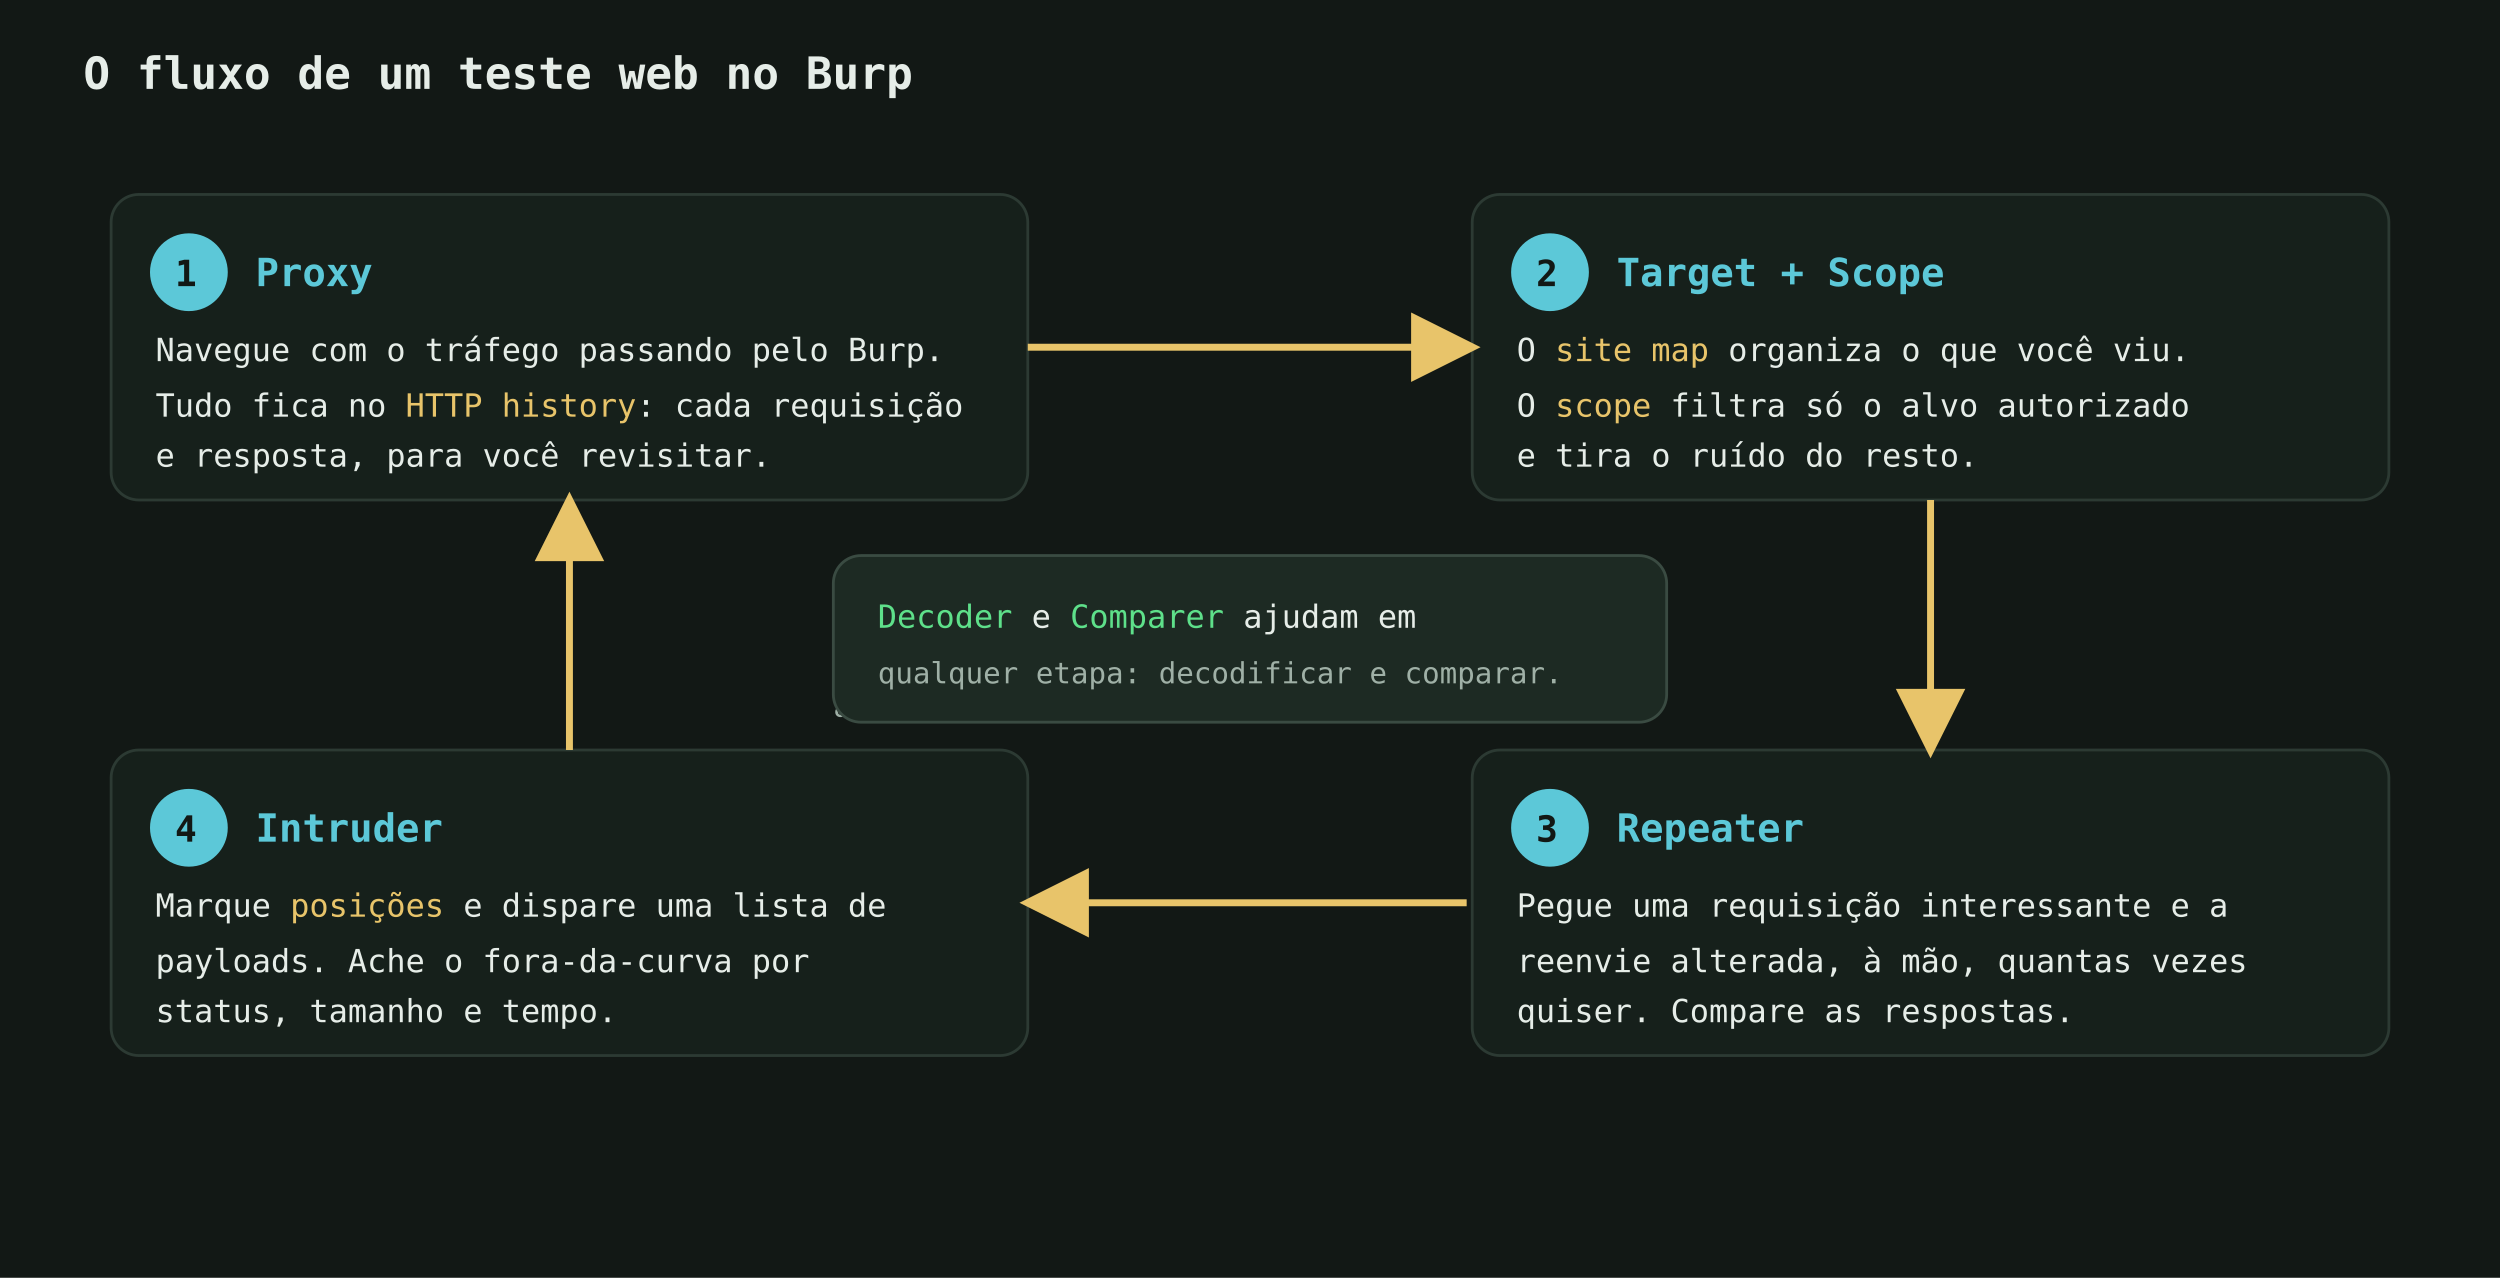
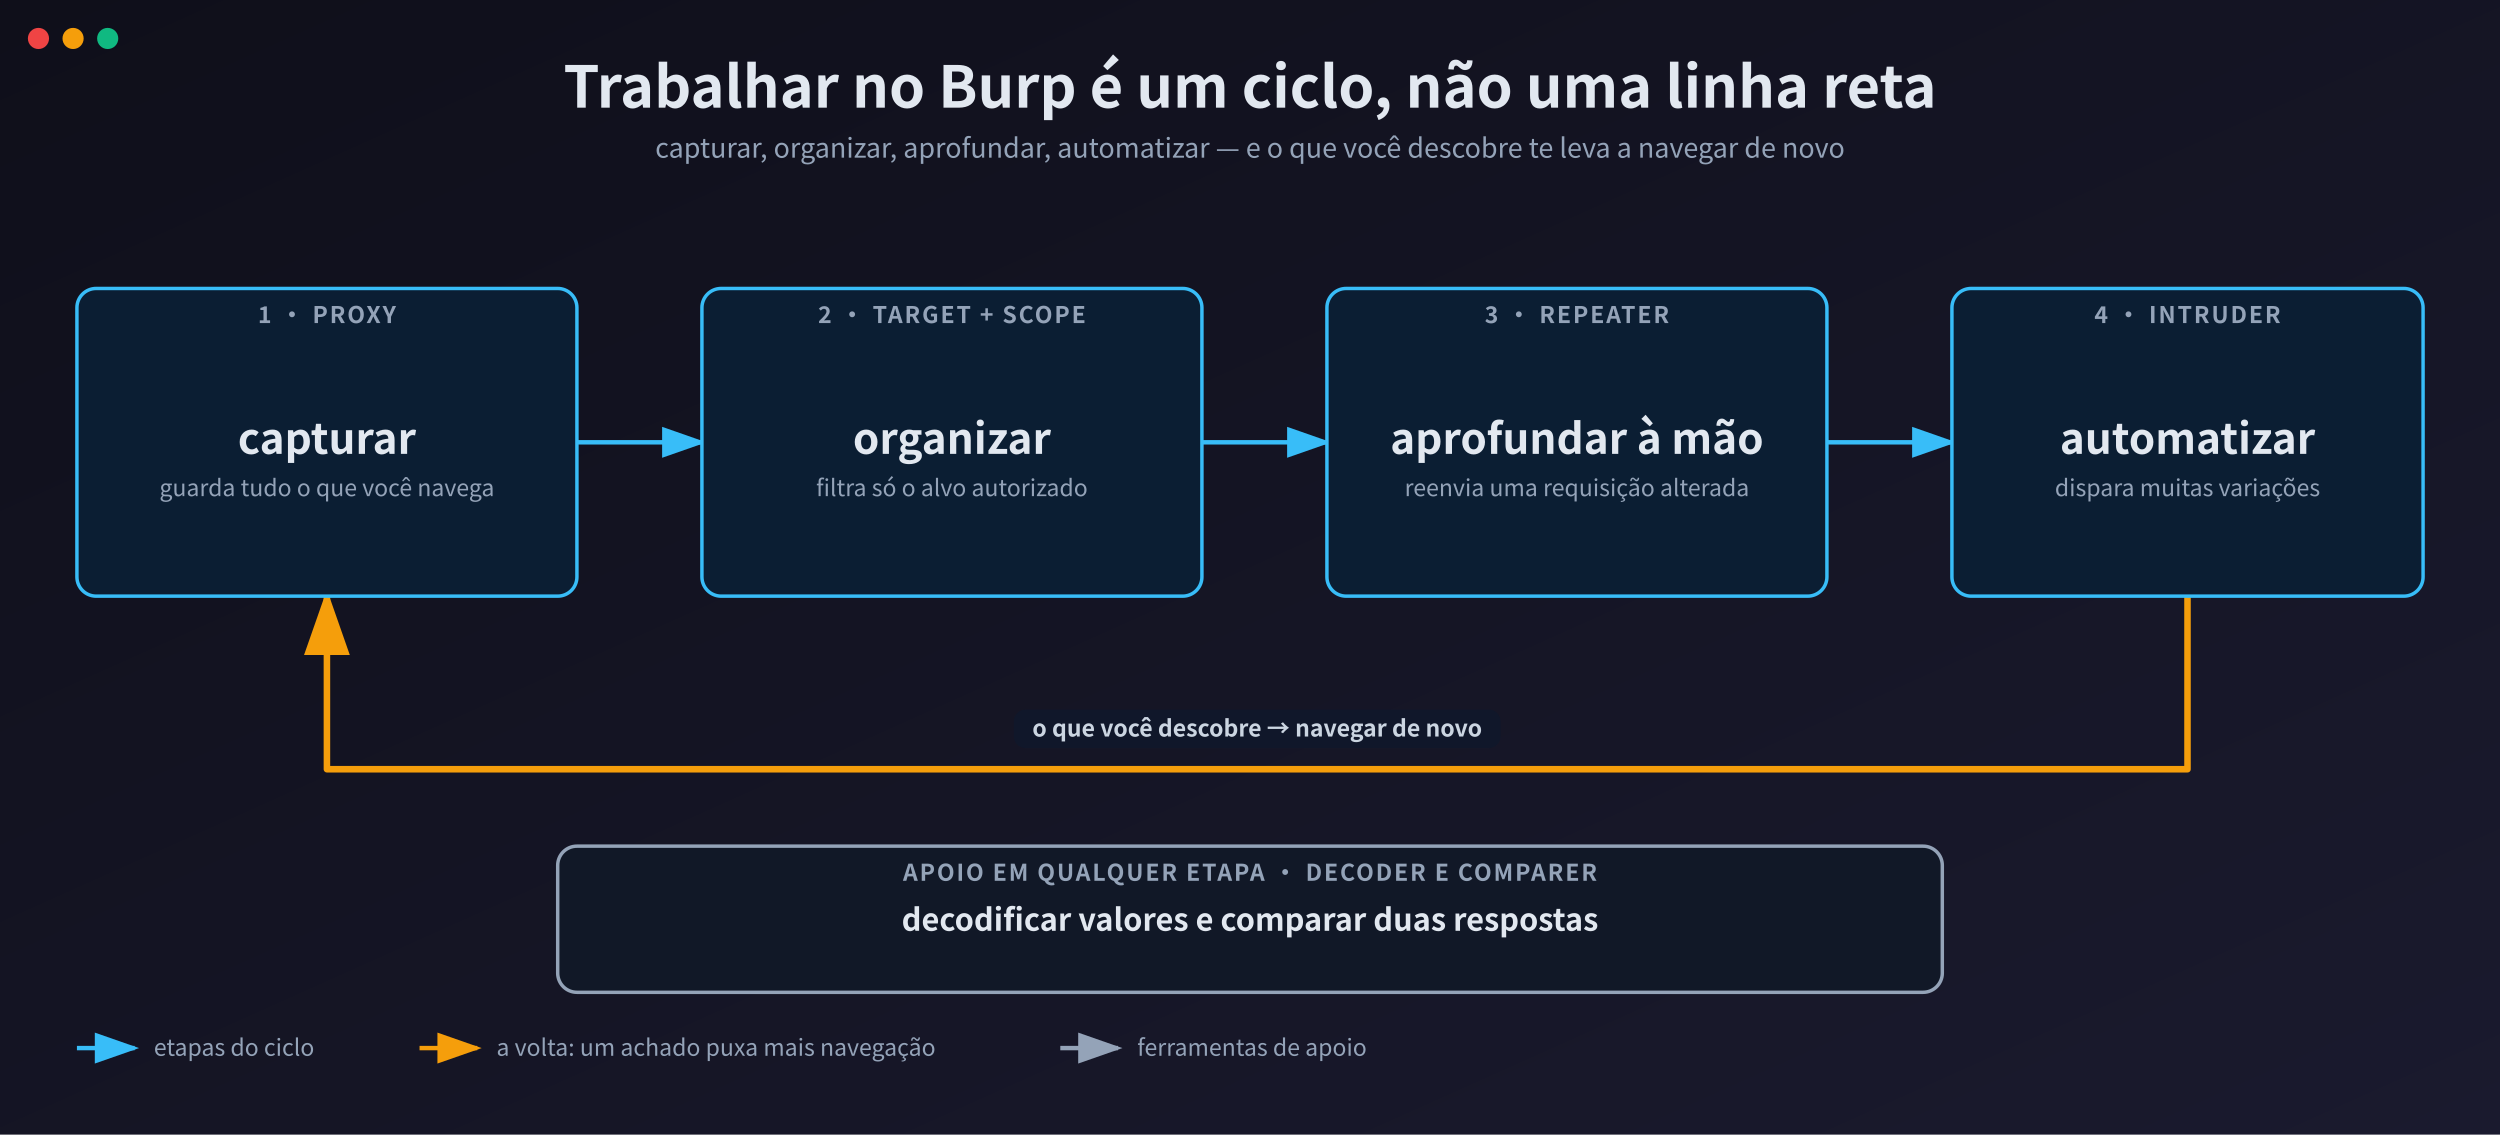
- <svg xmlns="http://www.w3.org/2000/svg" viewBox="0 0 900 460" role="img" aria-labelledby="t d">
-   <style>
-     text { font-family: ui-monospace, "DejaVu Sans Mono", Menlo, Consolas, monospace; fill: #e6ede8; }
-     .t { font-size: 16px; font-weight: 700; }
-     .h { font-size: 14px; font-weight: 700; fill: #5cc8d8; }
-     .n { font-size: 13px; font-weight: 700; fill: #121815; }
-     .b { font-size: 11.5px; }
-     .s { font-size: 10.5px; fill: #9fb0a6; }
-     .flow { stroke: #e8c46a; stroke-width: 2.5; marker-end: url(#ay); fill: none; }
-   </style>
+ <svg xmlns="http://www.w3.org/2000/svg" viewBox="0 0 1300 590" width="1300" height="590" data-generator="fireworks-tech-graph" data-schema-version="1" data-text-metrics="heuristic-v1" data-style-id="2" data-visual-theme="Dark Terminal" data-diagram-type="architecture" data-motion-scene="" data-semantic-profile="generic" data-semantic-valid="true" data-quality-profile="standard" data-max-bends-per-edge="12" data-max-total-bends="100" data-max-route-stretch="5.0" data-max-bridged-crossings="8" data-min-node-gap="0.0" data-min-container-gutter="0.0" data-min-label-clearance="2.0" data-min-segment-length="0.0">
  <defs>
-     <marker id="ay" markerWidth="10" markerHeight="10" refX="8" refY="5" orient="auto">
-       <path d="M0,0 L10,5 L0,10 z" fill="#e8c46a" />
+     <marker id="arrowA" markerWidth="10" markerHeight="7" refX="9" refY="3.5" orient="auto">
+       <polygon points="0 0, 10 3.5, 0 7" fill="#a855f7" />
    </marker>
+     <marker id="arrowB" markerWidth="10" markerHeight="7" refX="9" refY="3.5" orient="auto">
+       <polygon points="0 0, 10 3.5, 0 7" fill="#22c55e" />
+     </marker>
+     <marker id="arrowC" markerWidth="10" markerHeight="7" refX="9" refY="3.5" orient="auto">
+       <polygon points="0 0, 10 3.5, 0 7" fill="#38bdf8" />
+     </marker>
+     <marker id="arrowE" markerWidth="10" markerHeight="7" refX="9" refY="3.5" orient="auto">
+       <polygon points="0 0, 10 3.5, 0 7" fill="#fb7185" />
+     </marker>
+     <marker id="arrowF" markerWidth="10" markerHeight="7" refX="9" refY="3.5" orient="auto">
+       <polygon points="0 0, 10 3.5, 0 7" fill="#f59e0b" />
+     </marker>
+     <marker id="arrowG" markerWidth="10" markerHeight="7" refX="9" refY="3.5" orient="auto">
+       <polygon points="0 0, 10 3.5, 0 7" fill="#f97316" />
+     </marker>
+     <marker id="arrowH" markerWidth="10" markerHeight="7" refX="9" refY="3.5" orient="auto">
+       <polygon points="0 0, 10 3.5, 0 7" fill="#94a3b8" />
+     </marker>
+     <linearGradient id="terminalGradient" x1="0%" y1="0%" x2="100%" y2="100%">
+       <stop offset="0%" stop-color="#0f0f1a" />
+       <stop offset="100%" stop-color="#1a1a2e" />
+     </linearGradient>
+     <filter id="glowBlue" x="-30%" y="-30%" width="160%" height="160%">
+       <feDropShadow dx="0" dy="0" stdDeviation="5" flood-color="#3b82f6" flood-opacity="0.65" />
+     </filter>
+     <filter id="glowPurple" x="-30%" y="-30%" width="160%" height="160%">
+       <feDropShadow dx="0" dy="0" stdDeviation="5" flood-color="#a855f7" flood-opacity="0.72" />
+     </filter>
+     <filter id="glowGreen" x="-30%" y="-30%" width="160%" height="160%">
+       <feDropShadow dx="0" dy="0" stdDeviation="5" flood-color="#22c55e" flood-opacity="0.62" />
+     </filter>
+     <filter id="glowOrange" x="-30%" y="-30%" width="160%" height="160%">
+       <feDropShadow dx="0" dy="0" stdDeviation="5" flood-color="#f97316" flood-opacity="0.62" />
+     </filter>
+     <style>
+     text { font-family: 'SF Mono', 'Fira Code', Menlo, 'Noto Sans CJK SC', 'Microsoft YaHei', 'SimHei', monospace; }
+     .title { font-size: 30px; font-weight: 700; fill: #e2e8f0; }
+     .subtitle { font-size: 14px; font-weight: 500; fill: #94a3b8; }
+     .section { font-size: 13px; font-weight: 700; fill: #38bdf8; letter-spacing: 1.4px; }
+     .section-sub { font-size: 12px; font-weight: 500; fill: #94a3b8; }
+     .node-title { font-weight: 700; fill: #e2e8f0; }
+     .node-sub { font-weight: 500; fill: #94a3b8; }
+     .node-type { font-size: 12px; font-weight: 700; fill: #94a3b8; letter-spacing: 0.08em; }
+     .arrow-label { font-size: 12px; font-weight: 600; fill: #cbd5e1; }
+     .legend { font-size: 12px; font-weight: 500; fill: #94a3b8; }
+     .footnote { font-size: 12px; font-weight: 500; fill: #94a3b8; }
+     .metric-label { font-size: 8.5px; font-weight: 700; fill: #94a3b8; text-transform: uppercase; }
+     .metric-value { font-size: 9.5px; font-weight: 700; fill: #e2e8f0; }
+     </style>
  </defs>
-   <rect width="900" height="460" fill="#121815" />
-   <text class="t" x="30" y="32">O fluxo de um teste web no Burp</text>
-   <rect x="40" y="70" width="330" height="110" rx="10" fill="#16201b" stroke="#2c3a33" />
-   <circle cx="68" cy="98" r="14" fill="#5cc8d8" />
-   <text class="n" x="63" y="103">1</text>
-   <text class="h" x="92" y="103">Proxy</text>
-   <text class="b" x="56" y="130">Navegue com o tráfego passando pelo Burp.</text>
-   <text class="b" x="56" y="150">Tudo fica no <tspan fill="#e8c46a">HTTP history</tspan>: cada requisição</text>
-   <text class="b" x="56" y="168">e resposta, para você revisitar.</text>
-   <rect x="530" y="70" width="330" height="110" rx="10" fill="#16201b" stroke="#2c3a33" />
-   <circle cx="558" cy="98" r="14" fill="#5cc8d8" />
-   <text class="n" x="553" y="103">2</text>
-   <text class="h" x="582" y="103">Target + Scope</text>
-   <text class="b" x="546" y="130">O <tspan fill="#e8c46a">site map</tspan> organiza o que você viu.</text>
-   <text class="b" x="546" y="150">O <tspan fill="#e8c46a">scope</tspan> filtra só o alvo autorizado</text>
-   <text class="b" x="546" y="168">e tira o ruído do resto.</text>
-   <rect x="530" y="270" width="330" height="110" rx="10" fill="#16201b" stroke="#2c3a33" />
-   <circle cx="558" cy="298" r="14" fill="#5cc8d8" />
-   <text class="n" x="553" y="303">3</text>
-   <text class="h" x="582" y="303">Repeater</text>
-   <text class="b" x="546" y="330">Pegue uma requisição interessante e a</text>
-   <text class="b" x="546" y="350">reenvie alterada, à mão, quantas vezes</text>
-   <text class="b" x="546" y="368">quiser. Compare as respostas.</text>
-   <rect x="40" y="270" width="330" height="110" rx="10" fill="#16201b" stroke="#2c3a33" />
-   <circle cx="68" cy="298" r="14" fill="#5cc8d8" />
-   <text class="n" x="63" y="303">4</text>
-   <text class="h" x="92" y="303">Intruder</text>
-   <text class="b" x="56" y="330">Marque <tspan fill="#e8c46a">posições</tspan> e dispare uma lista de</text>
-   <text class="b" x="56" y="350">payloads. Ache o fora-da-curva por</text>
-   <text class="b" x="56" y="368">status, tamanho e tempo.</text>
-   <path class="flow" d="M370,125 L528,125" />
-   <path class="flow" d="M695,180 L695,268" />
-   <path class="flow" d="M528,325 L372,325" />
-   <path class="flow" d="M205,270 C205,230 205,210 205,182" />
-   <text class="s" x="300" y="258">achados → nova navegação</text>
-   <rect x="300" y="200" width="300" height="60" rx="10" fill="#1d2a23" stroke="#3a4b42" />
-   <text class="b" x="316" y="226">
-     <tspan fill="#5ee08a">Decoder</tspan> e <tspan fill="#5ee08a">Comparer</tspan> ajudam em</text>
-   <text class="s" x="316" y="246">qualquer etapa: decodificar e comparar.</text>
+   <rect data-graph-role="background" width="1300.0" height="590.0" fill="url(#terminalGradient)" />
+   <circle cx="20.0" cy="20" r="5.5" fill="#ef4444" />
+   <circle cx="38.0" cy="20" r="5.5" fill="#f59e0b" />
+   <circle cx="56.0" cy="20" r="5.5" fill="#10b981" />
+   <text x="650.0" y="56" text-anchor="middle" class="title">Trabalhar no Burp é um ciclo, não uma linha reta</text>
+   <text x="650.0" y="82" text-anchor="middle" class="subtitle">capturar, organizar, aprofundar, automatizar — e o que você descobre te leva a navegar de novo</text>
+   <path id="back" data-graph-role="edge" data-edge-id="back" data-source="intruder" data-target="proxy" data-edge-kind="flow" data-topic-id="" data-flow="" data-motion-role="" data-motion-stage="" data-motion-order="" data-protocol="" data-via="" data-critical-path-id="" data-critical-hop="" data-critical-hops="" data-critical="false" data-bends="2" data-route-stretch="1.186" data-bridges="" d="M 1137.5,310 L 1137.5,400 L 170,400 L 170,310" fill="none" stroke="#f59e0b" stroke-width="3.4" stroke-linecap="round" stroke-linejoin="round" marker-end="url(#arrowF)" />
+   <path id="a1" data-graph-role="edge" data-edge-id="a1" data-source="proxy" data-target="target" data-edge-kind="flow" data-topic-id="" data-flow="" data-motion-role="" data-motion-stage="" data-motion-order="" data-protocol="" data-via="" data-critical-path-id="" data-critical-hop="" data-critical-hops="" data-critical="false" data-bends="0" data-route-stretch="1.0" data-bridges="" d="M 300,230 L 365,230" fill="none" stroke="#38bdf8" stroke-width="2.3" stroke-linecap="round" stroke-linejoin="round" marker-end="url(#arrowC)" />
+   <path id="a2" data-graph-role="edge" data-edge-id="a2" data-source="target" data-target="repeater" data-edge-kind="flow" data-topic-id="" data-flow="" data-motion-role="" data-motion-stage="" data-motion-order="" data-protocol="" data-via="" data-critical-path-id="" data-critical-hop="" data-critical-hops="" data-critical="false" data-bends="0" data-route-stretch="1.0" data-bridges="" d="M 625,230 L 690,230" fill="none" stroke="#38bdf8" stroke-width="2.3" stroke-linecap="round" stroke-linejoin="round" marker-end="url(#arrowC)" />
+   <path id="a3" data-graph-role="edge" data-edge-id="a3" data-source="repeater" data-target="intruder" data-edge-kind="flow" data-topic-id="" data-flow="" data-motion-role="" data-motion-stage="" data-motion-order="" data-protocol="" data-via="" data-critical-path-id="" data-critical-hop="" data-critical-hops="" data-critical="false" data-bends="0" data-route-stretch="1.0" data-bridges="" d="M 950,230 L 1015,230" fill="none" stroke="#38bdf8" stroke-width="2.3" stroke-linecap="round" stroke-linejoin="round" marker-end="url(#arrowC)" />
+   <g id="node-proxy" data-graph-role="node" data-node-id="proxy" data-semantic-role="rect" data-motion-role="" data-motion-stage="" data-motion-order="" data-parent="" data-deployment-id="" data-topic-id="" data-span-id="" data-station-order="" data-status="" data-start-ms="" data-duration-ms="" data-parent-span="" data-graph-bounds="40,150,300,310">
+     <rect x="40.0" y="150.0" width="260.0" height="160.0" rx="10.0" fill="#0b1e33" stroke="#38bdf8" stroke-width="1.8" />
+     <text x="170.0" y="168.0" text-anchor="middle" class="node-type">1 · PROXY</text>
+     <text data-text-role="title" data-full-text="capturar" data-text-max-width="236.0" x="170.0" y="236.0" text-anchor="middle" class="node-title" font-size="22.0">capturar</text>
+     <text data-text-role="subtitle" data-full-text="guarda tudo o que você navega" data-text-max-width="236.0" x="170.0" y="258.0" text-anchor="middle" class="node-sub" font-size="12">guarda tudo o que você navega</text>
+   </g>
+   <g id="node-target" data-graph-role="node" data-node-id="target" data-semantic-role="rect" data-motion-role="" data-motion-stage="" data-motion-order="" data-parent="" data-deployment-id="" data-topic-id="" data-span-id="" data-station-order="" data-status="" data-start-ms="" data-duration-ms="" data-parent-span="" data-graph-bounds="365,150,625,310">
+     <rect x="365.0" y="150.0" width="260.0" height="160.0" rx="10.0" fill="#0b1e33" stroke="#38bdf8" stroke-width="1.8" />
+     <text x="495.0" y="168.0" text-anchor="middle" class="node-type">2 · TARGET + SCOPE</text>
+     <text data-text-role="title" data-full-text="organizar" data-text-max-width="236.0" x="495.0" y="236.0" text-anchor="middle" class="node-title" font-size="22.0">organizar</text>
+     <text data-text-role="subtitle" data-full-text="filtra só o alvo autorizado" data-text-max-width="236.0" x="495.0" y="258.0" text-anchor="middle" class="node-sub" font-size="12">filtra só o alvo autorizado</text>
+   </g>
+   <g id="node-repeater" data-graph-role="node" data-node-id="repeater" data-semantic-role="rect" data-motion-role="" data-motion-stage="" data-motion-order="" data-parent="" data-deployment-id="" data-topic-id="" data-span-id="" data-station-order="" data-status="" data-start-ms="" data-duration-ms="" data-parent-span="" data-graph-bounds="690,150,950,310">
+     <rect x="690.0" y="150.0" width="260.0" height="160.0" rx="10.0" fill="#0b1e33" stroke="#38bdf8" stroke-width="1.8" />
+     <text x="820.0" y="168.0" text-anchor="middle" class="node-type">3 · REPEATER</text>
+     <text data-text-role="title" data-full-text="aprofundar à mão" data-text-max-width="236.0" x="820.0" y="236.0" text-anchor="middle" class="node-title" font-size="22.0">aprofundar à mão</text>
+     <text data-text-role="subtitle" data-full-text="reenvia uma requisição alterada" data-text-max-width="236.0" x="820.0" y="258.0" text-anchor="middle" class="node-sub" font-size="12">reenvia uma requisição alterada</text>
+   </g>
+   <g id="node-intruder" data-graph-role="node" data-node-id="intruder" data-semantic-role="rect" data-motion-role="" data-motion-stage="" data-motion-order="" data-parent="" data-deployment-id="" data-topic-id="" data-span-id="" data-station-order="" data-status="" data-start-ms="" data-duration-ms="" data-parent-span="" data-graph-bounds="1015,150,1260,310">
+     <rect x="1015.0" y="150.0" width="245.0" height="160.0" rx="10.0" fill="#0b1e33" stroke="#38bdf8" stroke-width="1.8" />
+     <text x="1137.5" y="168.0" text-anchor="middle" class="node-type">4 · INTRUDER</text>
+     <text data-text-role="title" data-full-text="automatizar" data-text-max-width="221.0" x="1137.5" y="236.0" text-anchor="middle" class="node-title" font-size="22.0">automatizar</text>
+     <text data-text-role="subtitle" data-full-text="dispara muitas variações" data-text-max-width="221.0" x="1137.5" y="258.0" text-anchor="middle" class="node-sub" font-size="12">dispara muitas variações</text>
+   </g>
+   <g id="node-apoio" data-graph-role="node" data-node-id="apoio" data-semantic-role="rect" data-motion-role="" data-motion-stage="" data-motion-order="" data-parent="" data-deployment-id="" data-topic-id="" data-span-id="" data-station-order="" data-status="" data-start-ms="" data-duration-ms="" data-parent-span="" data-graph-bounds="290,440,1010,516">
+     <rect x="290.0" y="440.0" width="720.0" height="76.0" rx="10.0" fill="#111827" stroke="#94a3b8" stroke-width="1.8" />
+     <text x="650.0" y="458.0" text-anchor="middle" class="node-type">APOIO EM QUALQUER ETAPA · DECODER E COMPARER</text>
+     <text data-text-role="title" data-full-text="decodificar valores e comparar duas respostas" data-text-max-width="696.0" x="650.0" y="484.0" text-anchor="middle" class="node-title" font-size="16.0">decodificar valores e comparar duas respostas</text>
+   </g>
+   <g id="back-label" data-graph-role="label" data-owner="back" data-graph-bounds="527.23,369,780.27,389">
+     <rect x="527.23" y="369.0" width="253.04" height="20" rx="6" fill="#0f172a" opacity="0.92" />
+     <text x="653.75" y="383.0" text-anchor="middle" class="arrow-label">o que você descobre → navegar de novo</text>
+   </g>
+   <g id="legend" data-graph-role="legend">
+     <rect id="legend-zone" data-graph-role="reserved" data-reserved-kind="legend" x="30" y="531" width="712.16" height="46" rx="10" fill="none" stroke="none" />
+     <line data-graph-role="decoration" x1="40.0" y1="545.0" x2="70.0" y2="545.0" stroke="#38bdf8" stroke-width="2.3" marker-end="url(#arrowC)" />
+     <text data-graph-role="decoration" x="80.0" y="549.0" class="legend">etapas do ciclo    </text>
+     <line data-graph-role="decoration" x1="218.16" y1="545.0" x2="248.16" y2="545.0" stroke="#f59e0b" stroke-width="2.3" marker-end="url(#arrowF)" />
+     <text data-graph-role="decoration" x="258.16" y="549.0" class="legend">a volta: um achado puxa mais navegação      </text>
+     <line data-graph-role="decoration" x1="551.36" y1="545.0" x2="581.36" y2="545.0" stroke="#94a3b8" stroke-width="2.3" marker-end="url(#arrowH)" />
+     <text data-graph-role="decoration" x="591.36" y="549.0" class="legend">ferramentas de apoio</text>
+   </g>
</svg>
